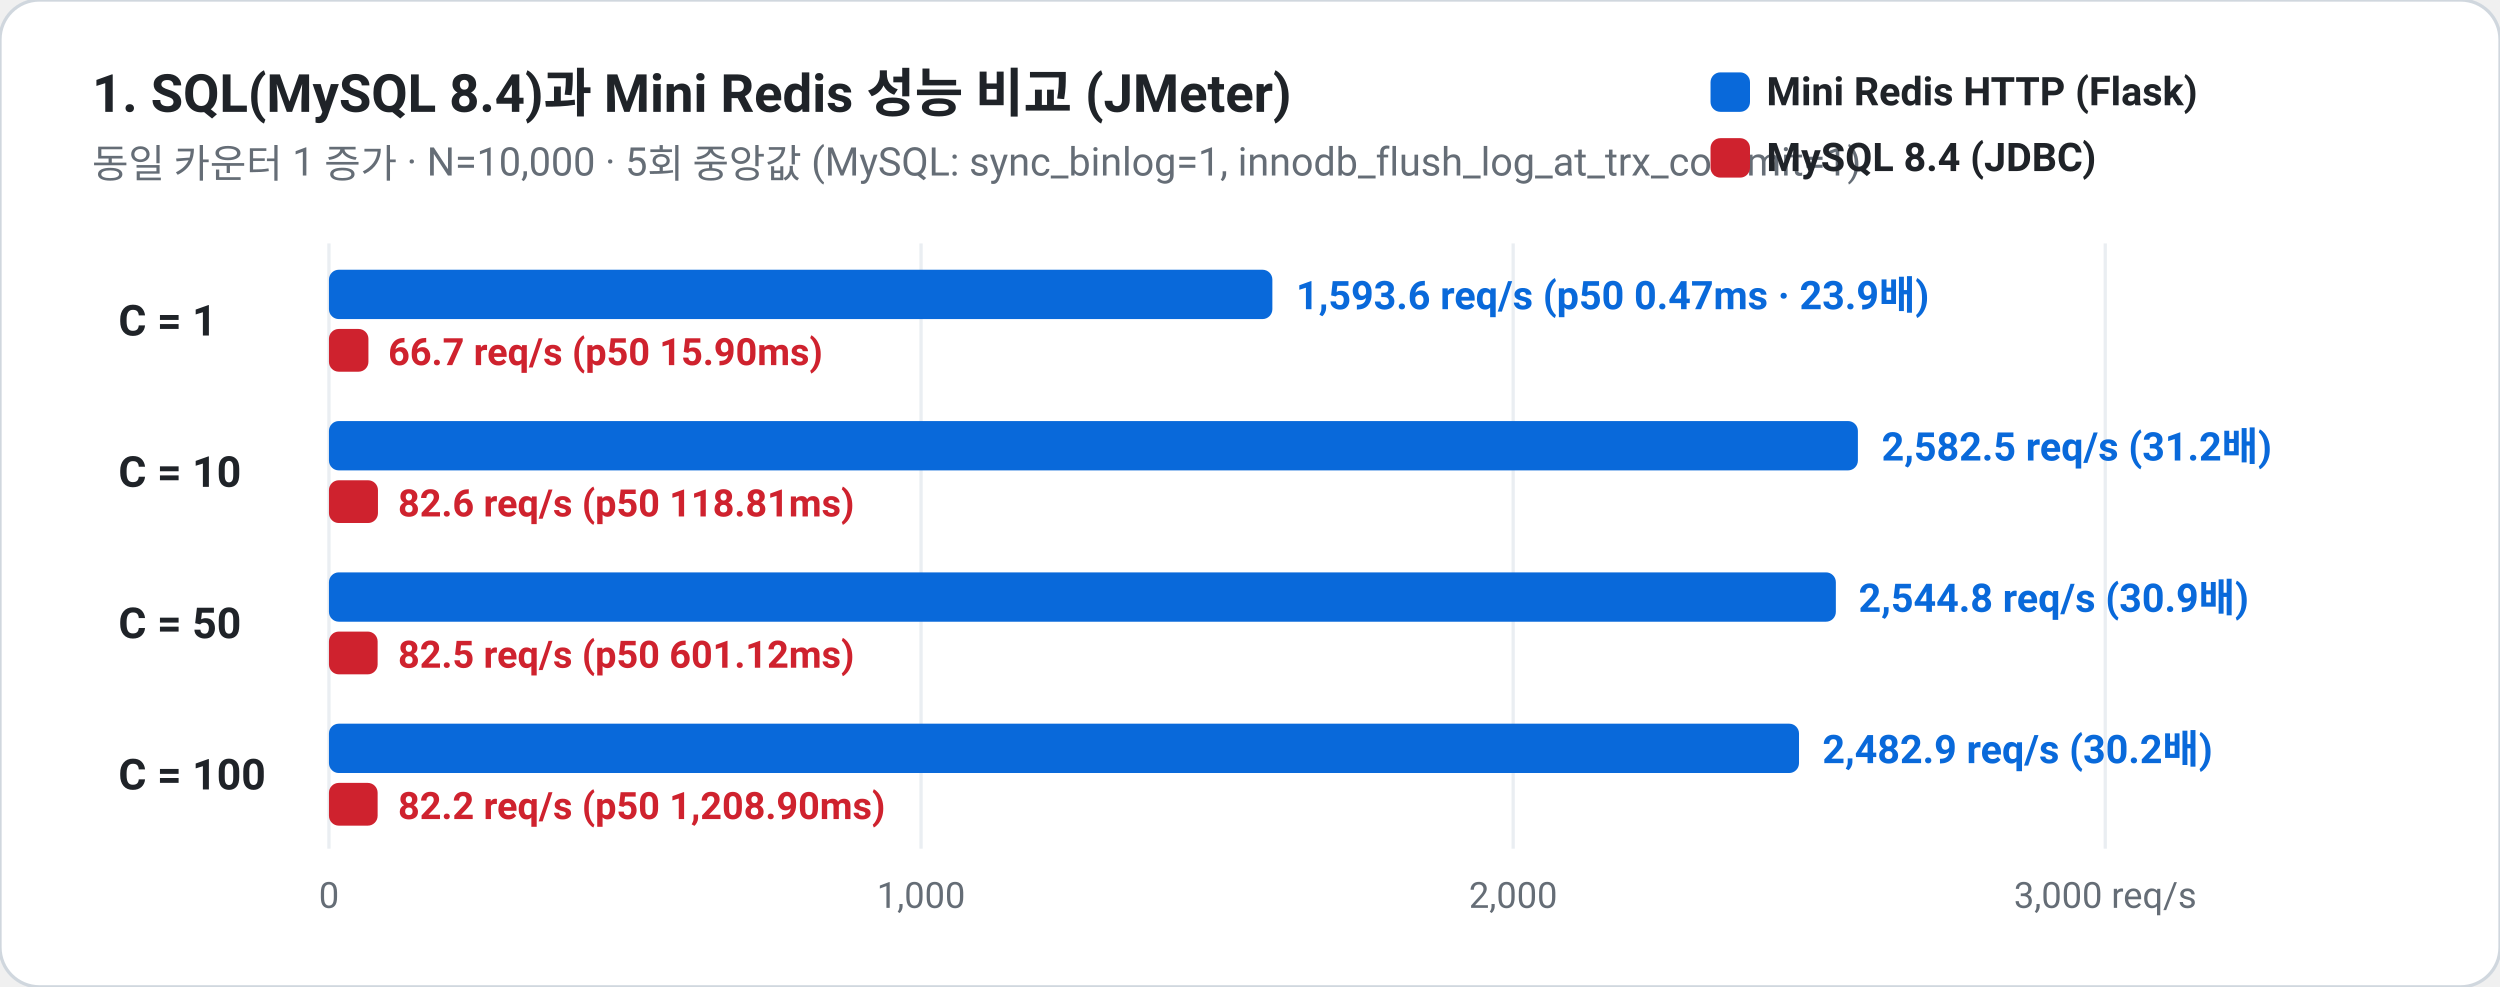
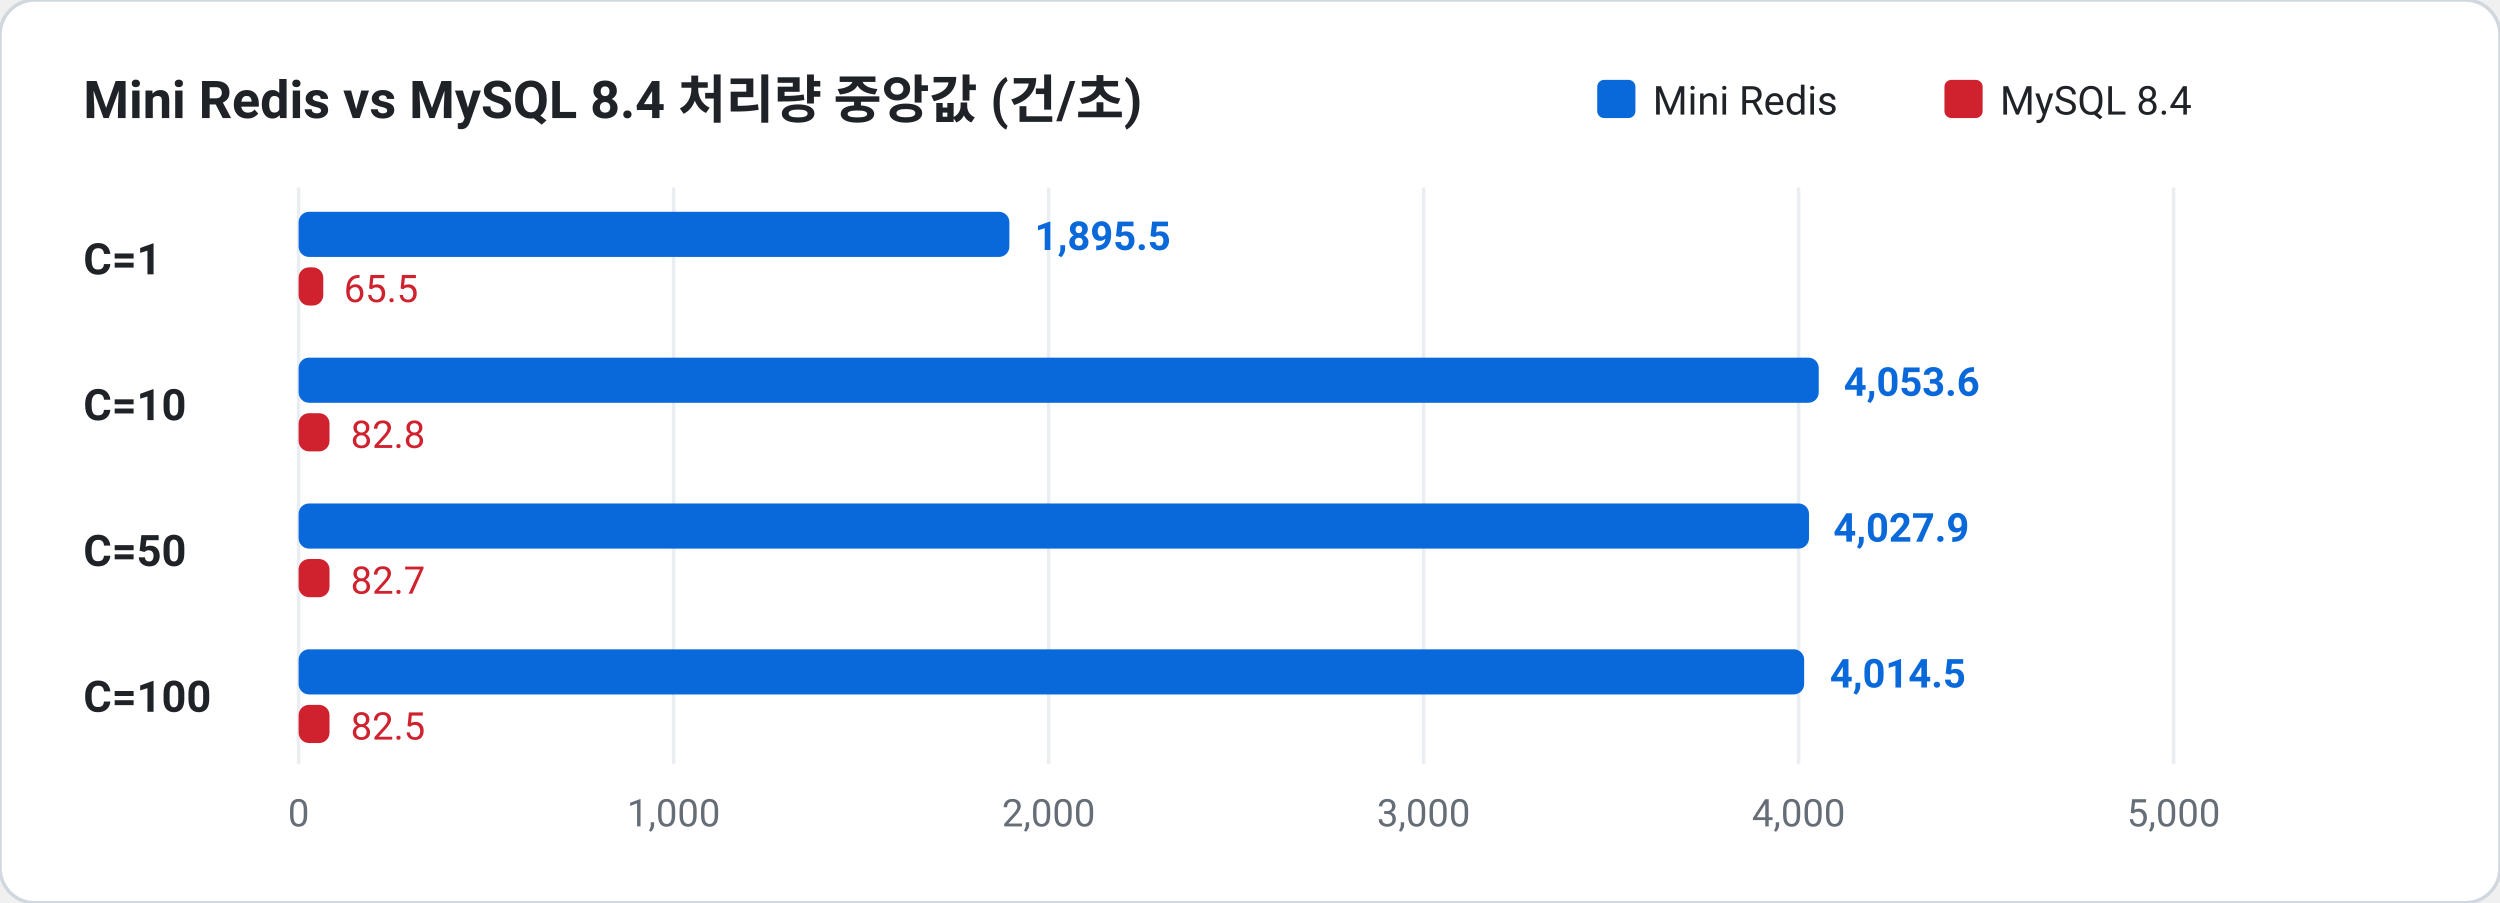
- <svg xmlns="http://www.w3.org/2000/svg" viewBox="0 0 760 300" width="760" height="300" font-family="-apple-system, BlinkMacSystemFont, 'Segoe UI', Roboto, 'Noto Sans KR', sans-serif">
-   <rect width="760" height="300" rx="12" fill="#ffffff" stroke="#d0d7de" stroke-width="1" />
-   <text x="28" y="34" font-size="16" font-weight="700" fill="#1f2328">1. SQL(MySQL 8.4)과 Mini Redis 성능 비교 (JMeter)</text>
-   <text x="28" y="54" font-size="12" fill="#656d76">동일 카운터 1 증가 · N=10,000 · 5회 중앙값 (MySQL: sync_binlog=1, innodb_flush_log_at_trx_commit=1)</text>
-   <rect x="520" y="22" width="12" height="12" rx="3" fill="#0969da" />
-   <text x="537" y="32" font-size="12" font-weight="600" fill="#1f2328">Mini Redis HTTP (Flask)</text>
-   <rect x="520" y="42" width="12" height="12" rx="3" fill="#cf222e" />
-   <text x="537" y="52" font-size="12" font-weight="600" fill="#1f2328">MySQL 8.4 (JDBC)</text>
+ <svg xmlns="http://www.w3.org/2000/svg" viewBox="0 0 720 260" width="720" height="260" font-family="-apple-system, BlinkMacSystemFont, 'Segoe UI', Roboto, 'Noto Sans KR', sans-serif">
+   <rect width="720" height="260" rx="10" fill="#ffffff" stroke="#d0d7de" stroke-width="1" />
+   <text x="24" y="34" font-size="15" font-weight="700" fill="#1f2328">Mini Redis vs MySQL 8.4 처리량 중앙값 (건/초)</text>
+   <rect x="460" y="23" width="11" height="11" rx="2" fill="#0969da" />
+   <text x="476" y="33" font-size="11.5" fill="#1f2328">Mini Redis</text>
+   <rect x="560" y="23" width="11" height="11" rx="2" fill="#cf222e" />
+   <text x="576" y="33" font-size="11.5" fill="#1f2328">MySQL 8.4</text>
  <g stroke="#eaeef2" stroke-width="1">
-     <line x1="100" y1="74" x2="100" y2="258" />
-     <line x1="280" y1="74" x2="280" y2="258" />
-     <line x1="460" y1="74" x2="460" y2="258" />
-     <line x1="640" y1="74" x2="640" y2="258" />
+     <line x1="86" y1="54" x2="86" y2="220" />
+     <line x1="194" y1="54" x2="194" y2="220" />
+     <line x1="302" y1="54" x2="302" y2="220" />
+     <line x1="410" y1="54" x2="410" y2="220" />
+     <line x1="518" y1="54" x2="518" y2="220" />
+     <line x1="626" y1="54" x2="626" y2="220" />
  </g>
  <g font-size="11" fill="#656d76" text-anchor="middle">
-     <text x="100" y="276">0</text>
-     <text x="280" y="276">1,000</text>
-     <text x="460" y="276">2,000</text>
-     <text x="640" y="276">3,000 req/s</text>
+     <text x="86" y="238">0</text>
+     <text x="194" y="238">1,000</text>
+     <text x="302" y="238">2,000</text>
+     <text x="410" y="238">3,000</text>
+     <text x="518" y="238">4,000</text>
+     <text x="626" y="238">5,000</text>
  </g>
-   <text x="36" y="102" font-size="13" font-weight="700" fill="#1f2328">C = 1</text>
-   <rect x="100" y="82" width="286.8" height="15" rx="3" fill="#0969da" />
-   <text x="394" y="94" font-size="12" font-weight="700" fill="#0969da">1,593.6 req/s (p50 0.47ms · 23.9배)</text>
-   <rect x="100" y="100" width="12.0" height="13" rx="3" fill="#cf222e" />
-   <text x="118" y="111" font-size="11.5" font-weight="600" fill="#cf222e">66.7 req/s (p50 15.90ms)</text>
-   <text x="36" y="148" font-size="13" font-weight="700" fill="#1f2328">C = 10</text>
-   <rect x="100" y="128" width="464.8" height="15" rx="3" fill="#0969da" />
-   <text x="572" y="140" font-size="12" font-weight="700" fill="#0969da">2,582.5 req/s (31.2배)</text>
-   <rect x="100" y="146" width="14.9" height="13" rx="3" fill="#cf222e" />
-   <text x="121" y="157" font-size="11.5" font-weight="600" fill="#cf222e">82.6 req/s (p50 118.81ms)</text>
-   <text x="36" y="194" font-size="13" font-weight="700" fill="#1f2328">C = 50</text>
-   <rect x="100" y="174" width="458.1" height="15" rx="3" fill="#0969da" />
-   <text x="565" y="186" font-size="12" font-weight="700" fill="#0969da">2,544.8 req/s (30.9배)</text>
-   <rect x="100" y="192" width="14.8" height="13" rx="3" fill="#cf222e" />
-   <text x="121" y="203" font-size="11.5" font-weight="600" fill="#cf222e">82.5 req/s (p50 601.12ms)</text>
-   <text x="36" y="240" font-size="13" font-weight="700" fill="#1f2328">C = 100</text>
-   <rect x="100" y="220" width="446.9" height="15" rx="3" fill="#0969da" />
-   <text x="554" y="232" font-size="12" font-weight="700" fill="#0969da">2,482.9 req/s (30.2배)</text>
-   <rect x="100" y="238" width="14.8" height="13" rx="3" fill="#cf222e" />
-   <text x="121" y="249" font-size="11.5" font-weight="600" fill="#cf222e">82.2 req/s (p50 1,208.90ms)</text>
+   <text x="24" y="79" font-size="12.5" font-weight="600" fill="#1f2328">C=1</text>
+   <rect x="86" y="61" width="204.7" height="13" rx="3" fill="#0969da" />
+   <text x="298" y="72" font-size="11.5" font-weight="600" fill="#0969da">1,895.5</text>
+   <rect x="86" y="77" width="7.1" height="11" rx="3" fill="#cf222e" />
+   <text x="99" y="87" font-size="11" fill="#cf222e">65.5</text>
+   <text x="24" y="121" font-size="12.5" font-weight="600" fill="#1f2328">C=10</text>
+   <rect x="86" y="103" width="437.8" height="13" rx="3" fill="#0969da" />
+   <text x="531" y="114" font-size="11.5" font-weight="600" fill="#0969da">4,053.6</text>
+   <rect x="86" y="119" width="8.9" height="11" rx="3" fill="#cf222e" />
+   <text x="101" y="129" font-size="11" fill="#cf222e">82.8</text>
+   <text x="24" y="163" font-size="12.5" font-weight="600" fill="#1f2328">C=50</text>
+   <rect x="86" y="145" width="435.0" height="13" rx="3" fill="#0969da" />
+   <text x="528" y="156" font-size="11.5" font-weight="600" fill="#0969da">4,027.9</text>
+   <rect x="86" y="161" width="8.9" height="11" rx="3" fill="#cf222e" />
+   <text x="101" y="171" font-size="11" fill="#cf222e">82.7</text>
+   <text x="24" y="205" font-size="12.5" font-weight="600" fill="#1f2328">C=100</text>
+   <rect x="86" y="187" width="433.6" height="13" rx="3" fill="#0969da" />
+   <text x="527" y="198" font-size="11.5" font-weight="600" fill="#0969da">4,014.5</text>
+   <rect x="86" y="203" width="8.9" height="11" rx="3" fill="#cf222e" />
+   <text x="101" y="213" font-size="11" fill="#cf222e">82.5</text>
</svg>
